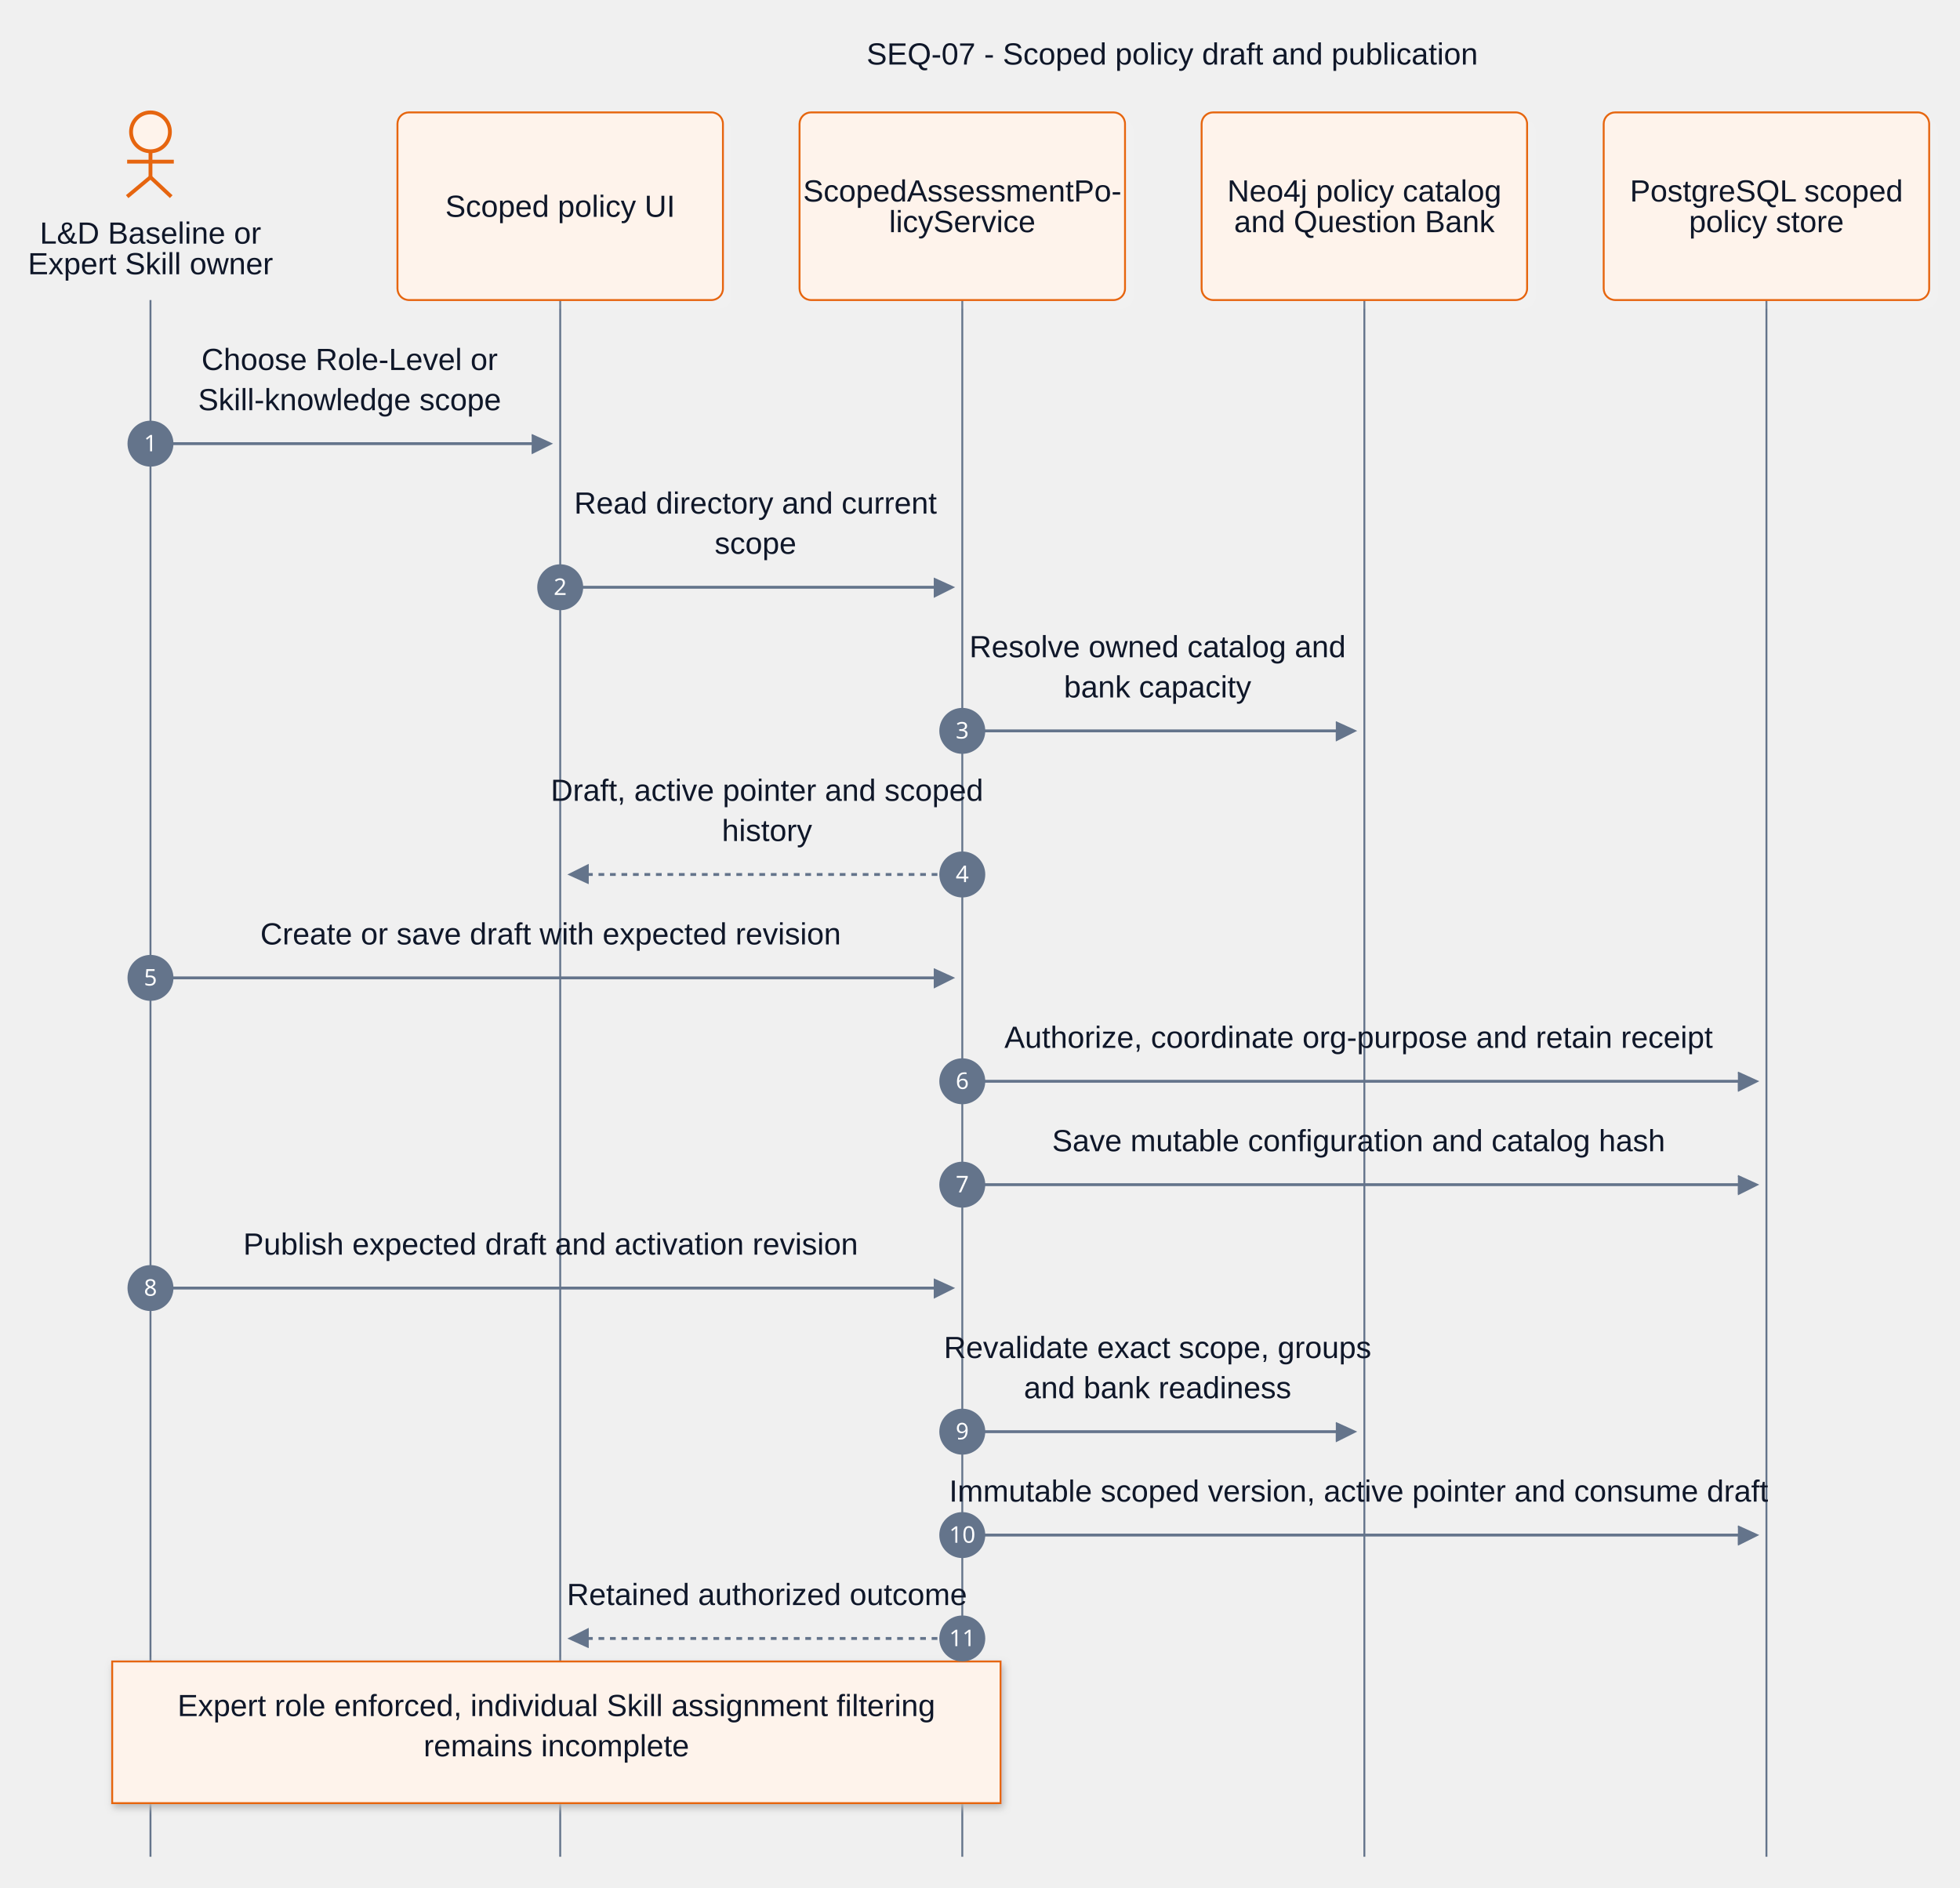
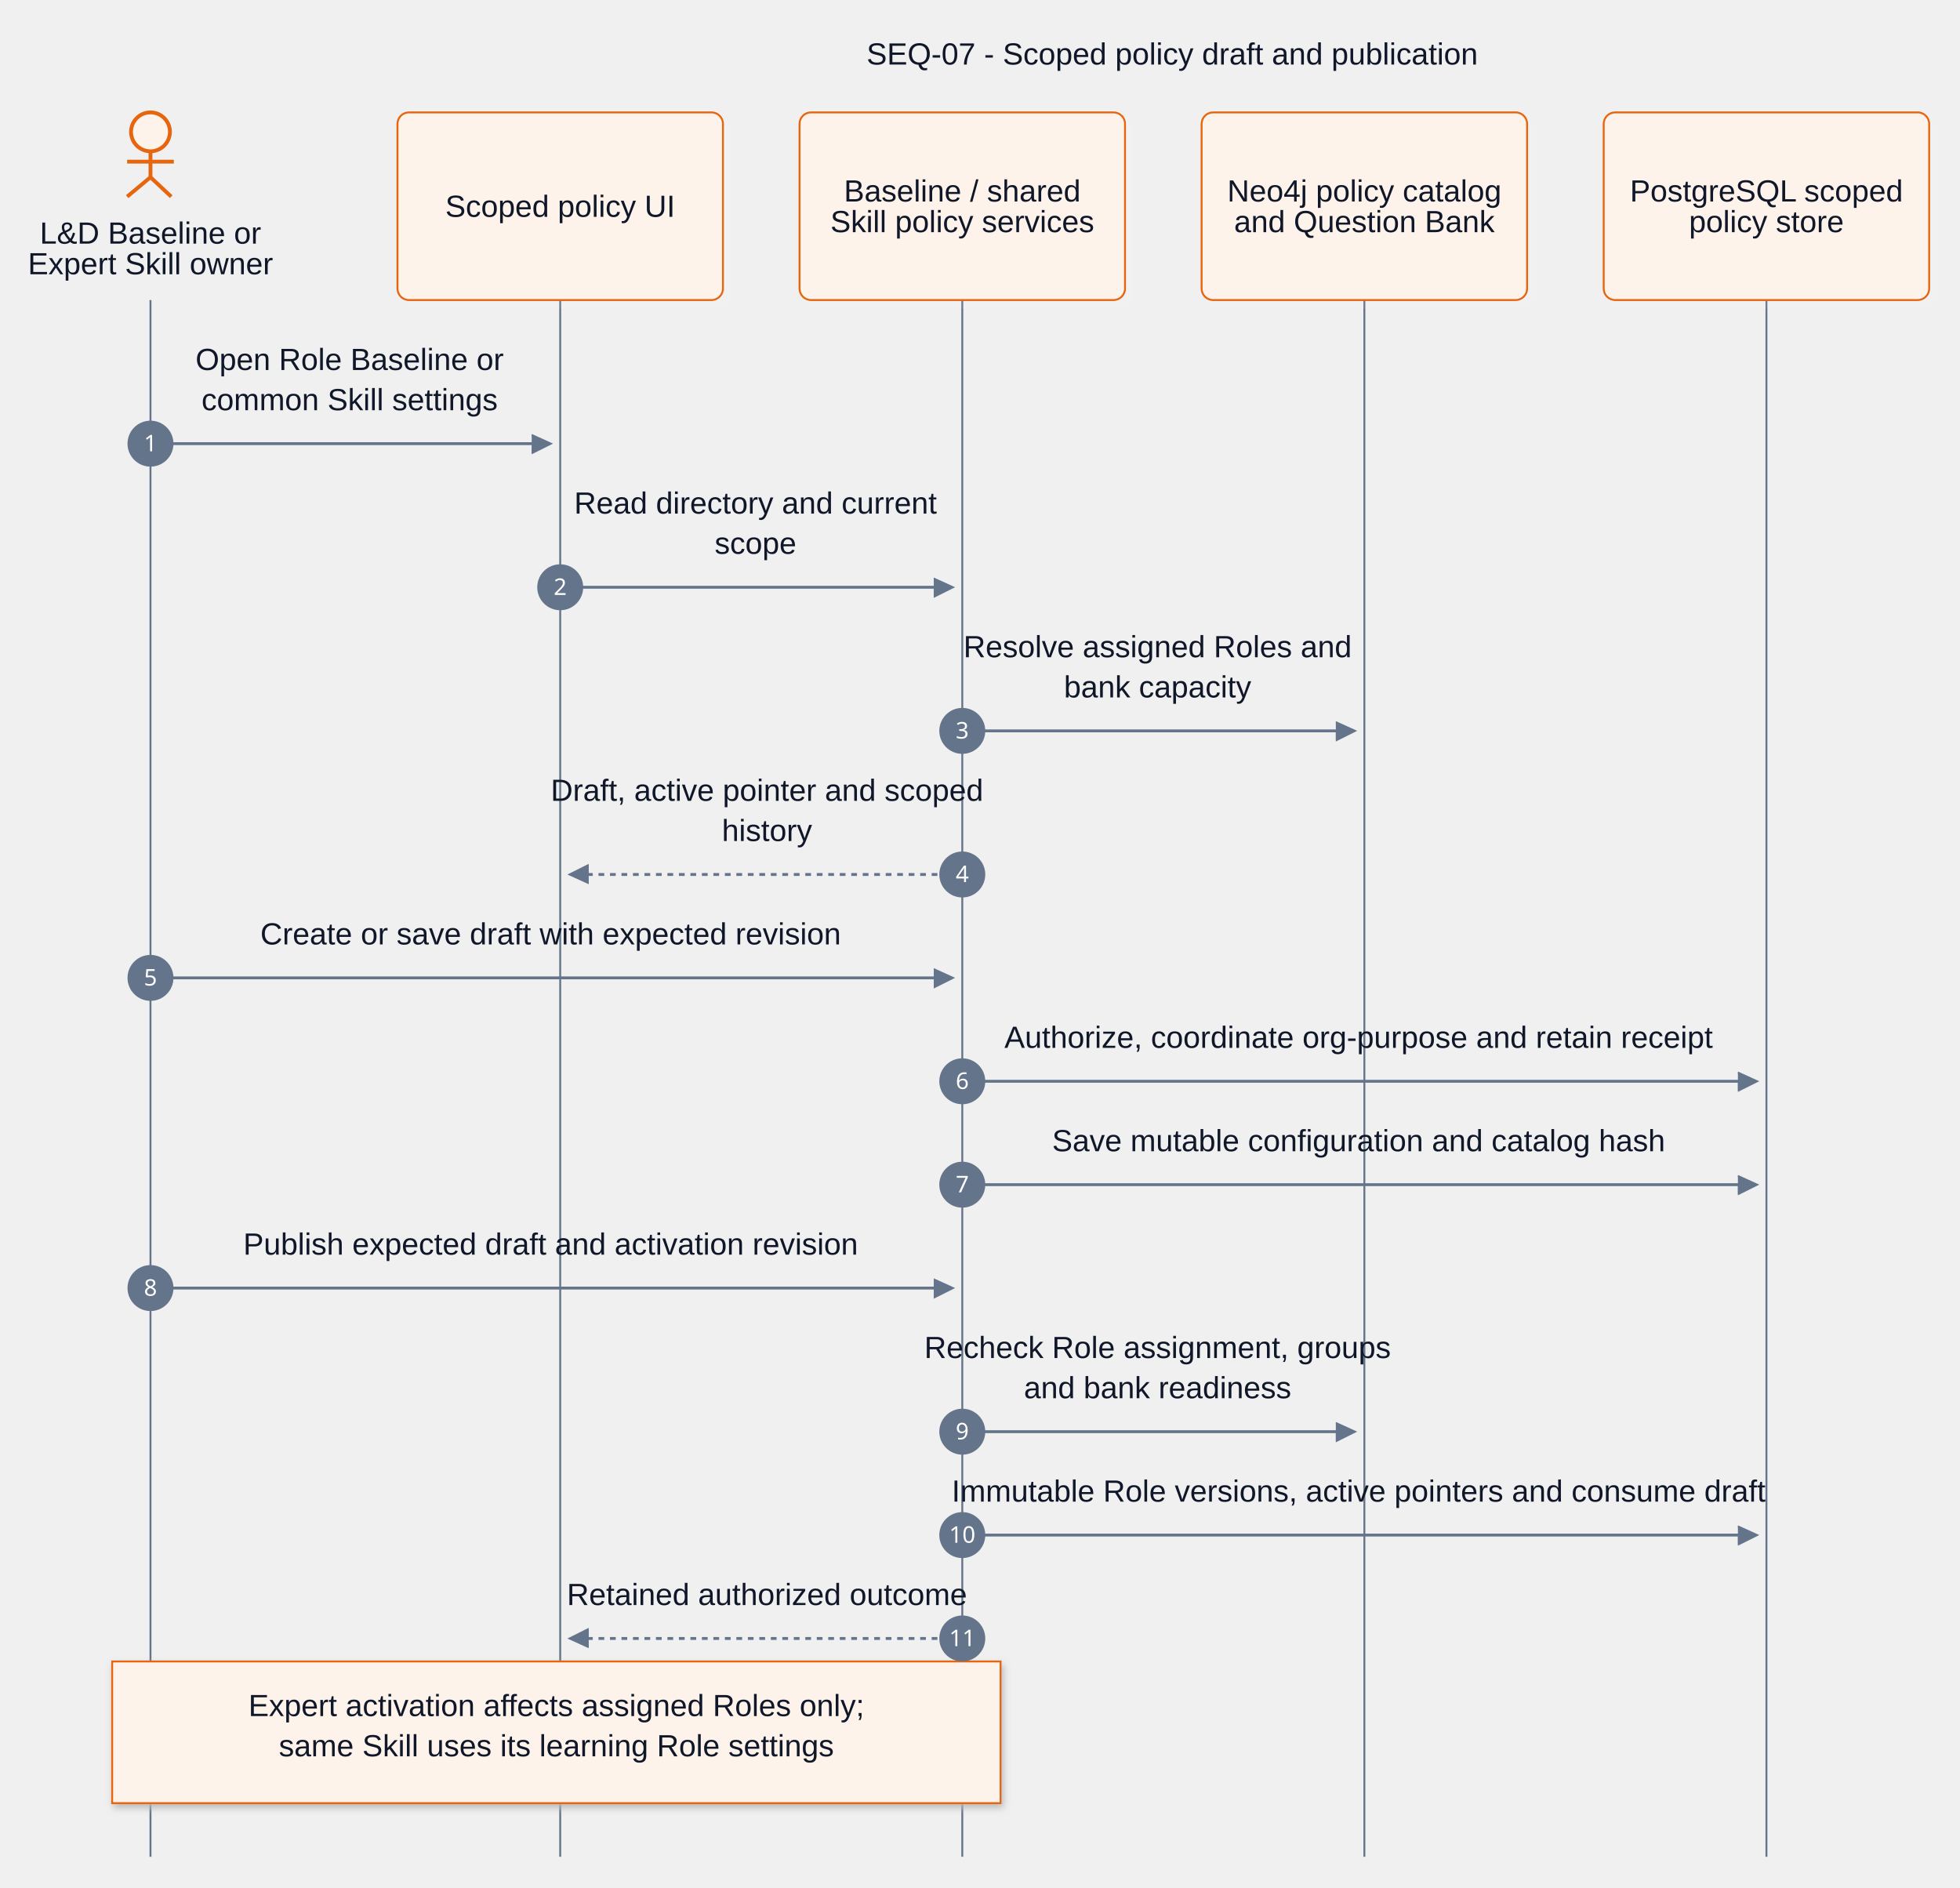
<svg xmlns="http://www.w3.org/2000/svg" id="flow_seq_07" width="1024" style="max-width: none;" viewBox="6.501 -58.701 1023.499 985.701" role="graphics-document document" aria-roledescription="sequence" height="986">
  <g>
    <line id="actor4" x1="929" y1="98" x2="929" y2="911" class="actor-line 200" stroke-width="0.5px" stroke="#999" name="PG" data-et="life-line" data-id="PG" />
    <g id="root-4" data-look="neo" data-et="participant" data-type="participant" data-id="PG">
      <rect x="844" y="0" fill="#eaeaea" stroke="#666" width="170" height="98" name="PG" rx="6" ry="6" class="actor actor-top" data-look="neo" filter="url(#flow_seq_07-drop-shadow)" />
      <text x="929" y="49" dominant-baseline="central" alignment-baseline="central" class="actor actor-box" style="text-anchor: middle; font-size: 16px; font-weight: 400; font-family: &quot;Segoe UI&quot;, Arial, sans-serif;">
        <tspan x="929" dy="-8">PostgreSQL scoped</tspan>
      </text>
      <text x="929" y="49" dominant-baseline="central" alignment-baseline="central" class="actor actor-box" style="text-anchor: middle; font-size: 16px; font-weight: 400; font-family: &quot;Segoe UI&quot;, Arial, sans-serif;">
        <tspan x="929" dy="8">policy store</tspan>
      </text>
    </g>
  </g>
  <g>
    <line id="actor3" x1="719" y1="98" x2="719" y2="911" class="actor-line 200" stroke-width="0.5px" stroke="#999" name="Catalog" data-et="life-line" data-id="Catalog" />
    <g id="root-3" data-look="neo" data-et="participant" data-type="participant" data-id="Catalog">
      <rect x="634" y="0" fill="#eaeaea" stroke="#666" width="170" height="98" name="Catalog" rx="6" ry="6" class="actor actor-top" data-look="neo" filter="url(#flow_seq_07-drop-shadow)" />
      <text x="719" y="49" dominant-baseline="central" alignment-baseline="central" class="actor actor-box" style="text-anchor: middle; font-size: 16px; font-weight: 400; font-family: &quot;Segoe UI&quot;, Arial, sans-serif;">
        <tspan x="719" dy="-8">Neo4j policy catalog</tspan>
      </text>
      <text x="719" y="49" dominant-baseline="central" alignment-baseline="central" class="actor actor-box" style="text-anchor: middle; font-size: 16px; font-weight: 400; font-family: &quot;Segoe UI&quot;, Arial, sans-serif;">
        <tspan x="719" dy="8">and Question Bank</tspan>
      </text>
    </g>
  </g>
  <g>
    <line id="actor2" x1="509" y1="98" x2="509" y2="911" class="actor-line 200" stroke-width="0.5px" stroke="#999" name="Service" data-et="life-line" data-id="Service" />
    <g id="root-2" data-look="neo" data-et="participant" data-type="participant" data-id="Service">
      <rect x="424" y="0" fill="#eaeaea" stroke="#666" width="170" height="98" name="Service" rx="6" ry="6" class="actor actor-top" data-look="neo" filter="url(#flow_seq_07-drop-shadow)" />
      <text x="509" y="49" dominant-baseline="central" alignment-baseline="central" class="actor actor-box" style="text-anchor: middle; font-size: 16px; font-weight: 400; font-family: &quot;Segoe UI&quot;, Arial, sans-serif;">
-         <tspan x="509" dy="-8">ScopedAssessmentPo-</tspan>
+         <tspan x="509" dy="-8">Baseline / shared</tspan>
      </text>
      <text x="509" y="49" dominant-baseline="central" alignment-baseline="central" class="actor actor-box" style="text-anchor: middle; font-size: 16px; font-weight: 400; font-family: &quot;Segoe UI&quot;, Arial, sans-serif;">
-         <tspan x="509" dy="8">licyService</tspan>
+         <tspan x="509" dy="8">Skill policy services</tspan>
      </text>
    </g>
  </g>
  <g>
    <line id="actor1" x1="299" y1="98" x2="299" y2="911" class="actor-line 200" stroke-width="0.5px" stroke="#999" name="UI" data-et="life-line" data-id="UI" />
    <g id="root-1" data-look="neo" data-et="participant" data-type="participant" data-id="UI">
      <rect x="214" y="0" fill="#eaeaea" stroke="#666" width="170" height="98" name="UI" rx="6" ry="6" class="actor actor-top" data-look="neo" filter="url(#flow_seq_07-drop-shadow)" />
      <text x="299" y="49" dominant-baseline="central" alignment-baseline="central" class="actor actor-box" style="text-anchor: middle; font-size: 16px; font-weight: 400; font-family: &quot;Segoe UI&quot;, Arial, sans-serif;">
        <tspan x="299" dy="0">Scoped policy UI</tspan>
      </text>
    </g>
  </g>
  <g>
    <line id="actor0" x1="85" y1="98" x2="85" y2="911" class="actor-line 200" stroke-width="0.5px" stroke="#999" name="Owner" data-et="life-line" data-id="Owner" />
  </g>
  <style>#flow_seq_07{font-family:Segoe UI,Arial,sans-serif;font-size:16px;fill:#0f1729;}@keyframes edge-animation-frame{from{stroke-dashoffset:0;}}@keyframes dash{to{stroke-dashoffset:0;}}#flow_seq_07 .edge-animation-slow{stroke-dasharray:9,5!important;stroke-dashoffset:900;animation:dash 50s linear infinite;stroke-linecap:round;}#flow_seq_07 .edge-animation-fast{stroke-dasharray:9,5!important;stroke-dashoffset:900;animation:dash 20s linear infinite;stroke-linecap:round;}#flow_seq_07 .error-icon{fill:#ffffff;}#flow_seq_07 .error-text{fill:#0f1729;stroke:#0f1729;}#flow_seq_07 .edge-thickness-normal{stroke-width:1px;}#flow_seq_07 .edge-thickness-thick{stroke-width:3.5px;}#flow_seq_07 .edge-pattern-solid{stroke-dasharray:0;}#flow_seq_07 .edge-thickness-invisible{stroke-width:0;fill:none;}#flow_seq_07 .edge-pattern-dashed{stroke-dasharray:3;}#flow_seq_07 .edge-pattern-dotted{stroke-dasharray:2;}#flow_seq_07 .marker{fill:#64748b;stroke:#64748b;}#flow_seq_07 .marker.cross{stroke:#64748b;}#flow_seq_07 svg{font-family:Segoe UI,Arial,sans-serif;font-size:16px;}#flow_seq_07 p{margin:0;}#flow_seq_07 .actor{stroke:#e6650f;fill:#fef3eb;stroke-width:1;}#flow_seq_07 rect.actor.outer-path[data-look="neo"]{filter:drop-shadow( 1px 2px 2px rgba(185,185,185,1));}#flow_seq_07 rect.note[data-look="neo"]{stroke:#e6650f;fill:#fef3eb;filter:drop-shadow( 1px 2px 2px rgba(185,185,185,1));}#flow_seq_07 text.actor&gt;tspan{fill:#0f1729;stroke:none;}#flow_seq_07 .actor-line{stroke:#64748b;}#flow_seq_07 .innerArc{stroke-width:1.5;stroke-dasharray:none;}#flow_seq_07 .messageLine0{stroke-width:1.5;stroke-dasharray:none;stroke:#64748b;}#flow_seq_07 .messageLine1{stroke-width:1.5;stroke-dasharray:2,2;stroke:#64748b;}#flow_seq_07 [id$="-arrowhead"] path{fill:#64748b;stroke:#64748b;}#flow_seq_07 .sequenceNumber{fill:#ffffff;}#flow_seq_07 [id$="-sequencenumber"]{fill:#64748b;}#flow_seq_07 [id$="-crosshead"] path{fill:#64748b;stroke:#64748b;}#flow_seq_07 .messageText{fill:#0f1729;stroke:none;}#flow_seq_07 .labelBox{stroke:#64748b;fill:#ffffff;filter:drop-shadow( 1px 2px 2px rgba(185,185,185,1));}#flow_seq_07 .labelText,#flow_seq_07 .labelText&gt;tspan{fill:#0f1729;stroke:none;}#flow_seq_07 .loopText,#flow_seq_07 .loopText&gt;tspan{fill:#0f1729;stroke:none;}#flow_seq_07 .sectionTitle,#flow_seq_07 .sectionTitle&gt;tspan{fill:#0f1729;stroke:none;}#flow_seq_07 .loopLine{stroke-width:2px;stroke-dasharray:2,2;stroke:#64748b;fill:#64748b;}#flow_seq_07 .note{stroke:#e6650f;fill:#fef3eb;}#flow_seq_07 .noteText,#flow_seq_07 .noteText&gt;tspan{fill:#0f1729;stroke:none;}#flow_seq_07 .activation0{fill:#fef3eb;stroke:#e6650f;}#flow_seq_07 .activation1{fill:#fef3eb;stroke:#e6650f;}#flow_seq_07 .activation2{fill:#fef3eb;stroke:#e6650f;}#flow_seq_07 .actorPopupMenu{position:absolute;}#flow_seq_07 .actorPopupMenuPanel{position:absolute;fill:#fef3eb;box-shadow:0px 8px 16px 0px rgba(0,0,0,0.2);filter:drop-shadow(3px 5px 2px rgb(0 0 0 / 0.4));}#flow_seq_07 .actor-man circle,#flow_seq_07 line{fill:#fef3eb;stroke-width:2px;}#flow_seq_07 g rect.rect{filter:drop-shadow( 1px 2px 2px rgba(185,185,185,1));stroke:#64748b;}#flow_seq_07 .node .neo-node{stroke:#64748b;}#flow_seq_07 [data-look="neo"].node rect,#flow_seq_07 [data-look="neo"].cluster rect,#flow_seq_07 [data-look="neo"].node polygon{stroke:url(#flow_seq_07-gradient);filter:drop-shadow( 1px 2px 2px rgba(185,185,185,1));}#flow_seq_07 [data-look="neo"].swimlane.cluster rect{filter:none;}#flow_seq_07 [data-look="neo"].node path{stroke:url(#flow_seq_07-gradient);stroke-width:1px;}#flow_seq_07 [data-look="neo"].node .outer-path{filter:drop-shadow( 1px 2px 2px rgba(185,185,185,1));}#flow_seq_07 [data-look="neo"].node .neo-line path{stroke:#64748b;filter:none;}#flow_seq_07 [data-look="neo"].node circle{stroke:url(#flow_seq_07-gradient);filter:drop-shadow( 1px 2px 2px rgba(185,185,185,1));}#flow_seq_07 [data-look="neo"].node circle .state-start{fill:#000000;}#flow_seq_07 [data-look="neo"].icon-shape .icon{fill:url(#flow_seq_07-gradient);filter:drop-shadow( 1px 2px 2px rgba(185,185,185,1));}#flow_seq_07 [data-look="neo"].icon-shape .icon-neo path{stroke:url(#flow_seq_07-gradient);filter:drop-shadow( 1px 2px 2px rgba(185,185,185,1));}#flow_seq_07 .actor-line{stroke-width:1px;}#flow_seq_07 :root{--mermaid-font-family:Segoe UI,Arial,sans-serif;}</style>
  <g />
  <defs>
    <symbol id="flow_seq_07-computer" width="24" height="24">
      <path transform="scale(.5)" d="M2 2v13h20v-13h-20zm18 11h-16v-9h16v9zm-10.228 6l.466-1h3.524l.467 1h-4.457zm14.228 3h-24l2-6h2.104l-1.33 4h18.45l-1.297-4h2.073l2 6zm-5-10h-14v-7h14v7z" />
    </symbol>
  </defs>
  <defs>
    <symbol id="flow_seq_07-database" fill-rule="evenodd" clip-rule="evenodd">
      <path transform="scale(.5)" d="M12.258.001l.256.004.255.005.253.008.251.01.249.012.247.015.246.016.242.019.241.02.239.023.236.024.233.027.231.028.229.031.225.032.223.034.22.036.217.038.214.04.211.041.208.043.205.045.201.046.198.048.194.05.191.051.187.053.183.054.18.056.175.057.172.059.168.06.163.061.16.063.155.064.15.066.074.033.073.033.071.034.07.034.069.035.068.035.067.035.066.035.064.036.064.036.062.036.06.036.06.037.058.037.058.037.055.038.055.038.053.038.052.038.051.039.05.039.048.039.047.039.045.04.044.04.043.04.041.04.04.041.039.041.037.041.036.041.034.041.033.042.032.042.03.042.029.042.027.042.026.043.024.043.023.043.021.043.02.043.018.044.017.043.015.044.013.044.012.044.011.045.009.044.007.045.006.045.004.045.002.045.001.045v17l-.001.045-.002.045-.004.045-.006.045-.007.045-.009.044-.011.045-.012.044-.013.044-.015.044-.017.043-.018.044-.02.043-.021.043-.023.043-.024.043-.026.043-.027.042-.029.042-.03.042-.032.042-.033.042-.034.041-.036.041-.037.041-.039.041-.04.041-.041.04-.043.04-.044.04-.045.04-.047.039-.048.039-.05.039-.051.039-.052.038-.053.038-.055.038-.055.038-.058.037-.058.037-.06.037-.06.036-.062.036-.064.036-.064.036-.066.035-.067.035-.068.035-.069.035-.07.034-.071.034-.073.033-.074.033-.15.066-.155.064-.16.063-.163.061-.168.06-.172.059-.175.057-.18.056-.183.054-.187.053-.191.051-.194.05-.198.048-.201.046-.205.045-.208.043-.211.041-.214.04-.217.038-.22.036-.223.034-.225.032-.229.031-.231.028-.233.027-.236.024-.239.023-.241.02-.242.019-.246.016-.247.015-.249.012-.251.01-.253.008-.255.005-.256.004-.258.001-.258-.001-.256-.004-.255-.005-.253-.008-.251-.01-.249-.012-.247-.015-.245-.016-.243-.019-.241-.02-.238-.023-.236-.024-.234-.027-.231-.028-.228-.031-.226-.032-.223-.034-.22-.036-.217-.038-.214-.04-.211-.041-.208-.043-.204-.045-.201-.046-.198-.048-.195-.05-.19-.051-.187-.053-.184-.054-.179-.056-.176-.057-.172-.059-.167-.06-.164-.061-.159-.063-.155-.064-.151-.066-.074-.033-.072-.033-.072-.034-.07-.034-.069-.035-.068-.035-.067-.035-.066-.035-.064-.036-.063-.036-.062-.036-.061-.036-.06-.037-.058-.037-.057-.037-.056-.038-.055-.038-.053-.038-.052-.038-.051-.039-.049-.039-.049-.039-.046-.039-.046-.04-.044-.04-.043-.04-.041-.04-.04-.041-.039-.041-.037-.041-.036-.041-.034-.041-.033-.042-.032-.042-.03-.042-.029-.042-.027-.042-.026-.043-.024-.043-.023-.043-.021-.043-.02-.043-.018-.044-.017-.043-.015-.044-.013-.044-.012-.044-.011-.045-.009-.044-.007-.045-.006-.045-.004-.045-.002-.045-.001-.045v-17l.001-.045.002-.045.004-.045.006-.045.007-.045.009-.044.011-.045.012-.044.013-.044.015-.044.017-.043.018-.044.02-.043.021-.043.023-.043.024-.043.026-.043.027-.042.029-.042.03-.042.032-.042.033-.042.034-.041.036-.041.037-.041.039-.041.04-.041.041-.04.043-.04.044-.04.046-.04.046-.039.049-.039.049-.039.051-.039.052-.038.053-.038.055-.038.056-.038.057-.037.058-.037.06-.037.061-.036.062-.036.063-.036.064-.036.066-.035.067-.035.068-.035.069-.035.07-.034.072-.034.072-.033.074-.033.151-.066.155-.064.159-.063.164-.061.167-.06.172-.059.176-.057.179-.056.184-.054.187-.053.19-.051.195-.05.198-.048.201-.046.204-.045.208-.043.211-.041.214-.04.217-.038.22-.036.223-.034.226-.032.228-.031.231-.028.234-.027.236-.024.238-.023.241-.02.243-.019.245-.016.247-.015.249-.012.251-.01.253-.008.255-.005.256-.004.258-.001.258.001zm-9.258 20.499v.01l.001.021.003.021.004.022.005.021.006.022.007.022.009.023.01.022.011.023.012.023.013.023.015.023.016.024.017.023.018.024.019.024.021.024.022.025.023.024.024.025.052.049.056.05.061.051.066.051.07.051.075.051.079.052.084.052.088.052.092.052.097.052.102.051.105.052.11.052.114.051.119.051.123.051.127.05.131.05.135.05.139.048.144.049.147.047.152.047.155.047.16.045.163.045.167.043.171.043.176.041.178.041.183.039.187.039.19.037.194.035.197.035.202.033.204.031.209.03.212.029.216.027.219.025.222.024.226.021.23.02.233.018.236.016.24.015.243.012.246.01.249.008.253.005.256.004.259.001.26-.001.257-.004.254-.005.25-.008.247-.011.244-.012.241-.014.237-.016.233-.018.231-.021.226-.021.224-.024.22-.026.216-.027.212-.028.21-.031.205-.031.202-.034.198-.034.194-.036.191-.037.187-.039.183-.04.179-.04.175-.042.172-.043.168-.044.163-.045.16-.046.155-.046.152-.047.148-.048.143-.049.139-.049.136-.05.131-.05.126-.05.123-.051.118-.052.114-.051.11-.052.106-.052.101-.052.096-.052.092-.052.088-.053.083-.051.079-.052.074-.052.07-.051.065-.051.06-.051.056-.05.051-.05.023-.024.023-.025.021-.024.02-.024.019-.024.018-.024.017-.024.015-.023.014-.024.013-.023.012-.023.01-.023.01-.022.008-.022.006-.022.006-.022.004-.022.004-.021.001-.021.001-.021v-4.127l-.077.055-.08.053-.083.054-.085.053-.087.052-.09.052-.093.051-.095.05-.097.05-.1.049-.102.049-.105.048-.106.047-.109.047-.111.046-.114.045-.115.045-.118.044-.12.043-.122.042-.124.042-.126.041-.128.04-.13.04-.132.038-.134.038-.135.037-.138.037-.139.035-.142.035-.143.034-.144.033-.147.032-.148.031-.15.03-.151.03-.153.029-.154.027-.156.027-.158.026-.159.025-.161.024-.162.023-.163.022-.165.021-.166.02-.167.019-.169.018-.169.017-.171.016-.173.015-.173.014-.175.013-.175.012-.177.011-.178.01-.179.008-.179.008-.181.006-.182.005-.182.004-.184.003-.184.002h-.37l-.184-.002-.184-.003-.182-.004-.182-.005-.181-.006-.179-.008-.179-.008-.178-.01-.176-.011-.176-.012-.175-.013-.173-.014-.172-.015-.171-.016-.17-.017-.169-.018-.167-.019-.166-.02-.165-.021-.163-.022-.162-.023-.161-.024-.159-.025-.157-.026-.156-.027-.155-.027-.153-.029-.151-.03-.15-.03-.148-.031-.146-.032-.145-.033-.143-.034-.141-.035-.14-.035-.137-.037-.136-.037-.134-.038-.132-.038-.13-.04-.128-.04-.126-.041-.124-.042-.122-.042-.12-.044-.117-.043-.116-.045-.113-.045-.112-.046-.109-.047-.106-.047-.105-.048-.102-.049-.1-.049-.097-.05-.095-.05-.093-.052-.09-.051-.087-.052-.085-.053-.083-.054-.08-.054-.077-.054v4.127zm0-5.654v.011l.001.021.003.021.004.021.005.022.006.022.007.022.009.022.01.022.011.023.012.023.013.023.015.024.016.023.017.024.018.024.019.024.021.024.022.024.023.025.024.024.052.05.056.05.061.05.066.051.07.051.075.052.079.051.084.052.088.052.092.052.097.052.102.052.105.052.11.051.114.051.119.052.123.05.127.051.131.05.135.049.139.049.144.048.147.048.152.047.155.046.16.045.163.045.167.044.171.042.176.042.178.04.183.04.187.038.19.037.194.036.197.034.202.033.204.032.209.03.212.028.216.027.219.025.222.024.226.022.23.02.233.018.236.016.24.014.243.012.246.01.249.008.253.006.256.003.259.001.26-.001.257-.003.254-.006.25-.008.247-.01.244-.012.241-.015.237-.016.233-.018.231-.02.226-.022.224-.024.22-.025.216-.027.212-.029.21-.03.205-.032.202-.033.198-.035.194-.036.191-.037.187-.039.183-.039.179-.041.175-.042.172-.043.168-.044.163-.045.16-.045.155-.047.152-.047.148-.048.143-.048.139-.05.136-.049.131-.05.126-.051.123-.051.118-.051.114-.052.11-.052.106-.052.101-.052.096-.052.092-.052.088-.052.083-.052.079-.052.074-.051.07-.052.065-.051.06-.05.056-.051.051-.049.023-.025.023-.024.021-.025.02-.024.019-.024.018-.024.017-.024.015-.023.014-.023.013-.024.012-.022.01-.023.01-.023.008-.022.006-.022.006-.022.004-.021.004-.022.001-.021.001-.021v-4.139l-.077.054-.08.054-.083.054-.085.052-.087.053-.09.051-.093.051-.095.051-.097.05-.1.049-.102.049-.105.048-.106.047-.109.047-.111.046-.114.045-.115.044-.118.044-.12.044-.122.042-.124.042-.126.041-.128.04-.13.039-.132.039-.134.038-.135.037-.138.036-.139.036-.142.035-.143.033-.144.033-.147.033-.148.031-.15.03-.151.03-.153.028-.154.028-.156.027-.158.026-.159.025-.161.024-.162.023-.163.022-.165.021-.166.02-.167.019-.169.018-.169.017-.171.016-.173.015-.173.014-.175.013-.175.012-.177.011-.178.009-.179.009-.179.007-.181.007-.182.005-.182.004-.184.003-.184.002h-.37l-.184-.002-.184-.003-.182-.004-.182-.005-.181-.007-.179-.007-.179-.009-.178-.009-.176-.011-.176-.012-.175-.013-.173-.014-.172-.015-.171-.016-.17-.017-.169-.018-.167-.019-.166-.02-.165-.021-.163-.022-.162-.023-.161-.024-.159-.025-.157-.026-.156-.027-.155-.028-.153-.028-.151-.03-.15-.03-.148-.031-.146-.033-.145-.033-.143-.033-.141-.035-.14-.036-.137-.036-.136-.037-.134-.038-.132-.039-.13-.039-.128-.04-.126-.041-.124-.042-.122-.043-.12-.043-.117-.044-.116-.044-.113-.046-.112-.046-.109-.046-.106-.047-.105-.048-.102-.049-.1-.049-.097-.05-.095-.051-.093-.051-.09-.051-.087-.053-.085-.052-.083-.054-.08-.054-.077-.054v4.139zm0-5.666v.011l.001.02.003.022.004.021.005.022.006.021.007.022.009.023.01.022.011.023.012.023.013.023.015.023.016.024.017.024.018.023.019.024.021.025.022.024.023.024.024.025.052.05.056.05.061.05.066.051.07.051.075.052.079.051.084.052.088.052.092.052.097.052.102.052.105.051.11.052.114.051.119.051.123.051.127.05.131.05.135.05.139.049.144.048.147.048.152.047.155.046.16.045.163.045.167.043.171.043.176.042.178.04.183.04.187.038.19.037.194.036.197.034.202.033.204.032.209.03.212.028.216.027.219.025.222.024.226.021.23.02.233.018.236.017.24.014.243.012.246.01.249.008.253.006.256.003.259.001.26-.001.257-.003.254-.006.25-.008.247-.01.244-.013.241-.014.237-.016.233-.018.231-.02.226-.022.224-.024.22-.025.216-.027.212-.029.21-.03.205-.032.202-.033.198-.035.194-.036.191-.037.187-.039.183-.039.179-.041.175-.042.172-.043.168-.044.163-.045.16-.045.155-.047.152-.047.148-.048.143-.049.139-.049.136-.049.131-.051.126-.05.123-.051.118-.052.114-.051.11-.052.106-.052.101-.052.096-.052.092-.052.088-.052.083-.052.079-.052.074-.052.07-.051.065-.051.06-.051.056-.05.051-.049.023-.025.023-.025.021-.024.02-.024.019-.024.018-.024.017-.024.015-.023.014-.024.013-.023.012-.023.01-.022.01-.023.008-.022.006-.022.006-.022.004-.022.004-.021.001-.021.001-.021v-4.153l-.077.054-.08.054-.083.053-.085.053-.087.053-.09.051-.093.051-.095.051-.097.05-.1.049-.102.048-.105.048-.106.048-.109.046-.111.046-.114.046-.115.044-.118.044-.12.043-.122.043-.124.042-.126.041-.128.04-.13.039-.132.039-.134.038-.135.037-.138.036-.139.036-.142.034-.143.034-.144.033-.147.032-.148.032-.15.03-.151.03-.153.028-.154.028-.156.027-.158.026-.159.024-.161.024-.162.023-.163.023-.165.021-.166.02-.167.019-.169.018-.169.017-.171.016-.173.015-.173.014-.175.013-.175.012-.177.01-.178.01-.179.009-.179.007-.181.006-.182.006-.182.004-.184.003-.184.001-.185.001-.185-.001-.184-.001-.184-.003-.182-.004-.182-.006-.181-.006-.179-.007-.179-.009-.178-.01-.176-.01-.176-.012-.175-.013-.173-.014-.172-.015-.171-.016-.17-.017-.169-.018-.167-.019-.166-.02-.165-.021-.163-.023-.162-.023-.161-.024-.159-.024-.157-.026-.156-.027-.155-.028-.153-.028-.151-.03-.15-.03-.148-.032-.146-.032-.145-.033-.143-.034-.141-.034-.14-.036-.137-.036-.136-.037-.134-.038-.132-.039-.13-.039-.128-.041-.126-.041-.124-.041-.122-.043-.12-.043-.117-.044-.116-.044-.113-.046-.112-.046-.109-.046-.106-.048-.105-.048-.102-.048-.1-.05-.097-.049-.095-.051-.093-.051-.09-.052-.087-.052-.085-.053-.083-.053-.08-.054-.077-.054v4.153zm8.74-8.179l-.257.004-.254.005-.25.008-.247.011-.244.012-.241.014-.237.016-.233.018-.231.021-.226.022-.224.023-.22.026-.216.027-.212.028-.21.031-.205.032-.202.033-.198.034-.194.036-.191.038-.187.038-.183.04-.179.041-.175.042-.172.043-.168.043-.163.045-.16.046-.155.046-.152.048-.148.048-.143.048-.139.049-.136.05-.131.05-.126.051-.123.051-.118.051-.114.052-.11.052-.106.052-.101.052-.096.052-.092.052-.088.052-.083.052-.079.052-.074.051-.07.052-.065.051-.06.05-.056.05-.051.05-.023.025-.023.024-.021.024-.02.025-.019.024-.018.024-.017.023-.015.024-.014.023-.013.023-.012.023-.01.023-.01.022-.008.022-.006.023-.006.021-.004.022-.004.021-.001.021-.001.021.001.021.001.021.004.021.004.022.006.021.006.023.008.022.01.022.01.023.012.023.013.023.014.023.015.024.017.023.018.024.019.024.02.025.021.024.023.024.023.025.051.05.056.05.06.05.065.051.07.052.074.051.079.052.083.052.088.052.092.052.096.052.101.052.106.052.11.052.114.052.118.051.123.051.126.051.131.05.136.05.139.049.143.048.148.048.152.048.155.046.16.046.163.045.168.043.172.043.175.042.179.041.183.04.187.038.191.038.194.036.198.034.202.033.205.032.21.031.212.028.216.027.22.026.224.023.226.022.231.021.233.018.237.016.241.014.244.012.247.011.25.008.254.005.257.004.26.001.26-.001.257-.004.254-.005.25-.008.247-.011.244-.012.241-.014.237-.016.233-.018.231-.021.226-.022.224-.023.22-.026.216-.027.212-.028.21-.031.205-.032.202-.033.198-.034.194-.036.191-.038.187-.038.183-.04.179-.041.175-.042.172-.043.168-.043.163-.045.16-.046.155-.046.152-.048.148-.048.143-.048.139-.049.136-.05.131-.05.126-.051.123-.051.118-.051.114-.052.11-.052.106-.052.101-.052.096-.052.092-.052.088-.052.083-.052.079-.052.074-.051.07-.052.065-.051.06-.05.056-.05.051-.05.023-.025.023-.024.021-.024.02-.025.019-.024.018-.024.017-.023.015-.024.014-.023.013-.023.012-.023.01-.023.01-.022.008-.022.006-.023.006-.021.004-.022.004-.021.001-.021.001-.021-.001-.021-.001-.021-.004-.021-.004-.022-.006-.021-.006-.023-.008-.022-.01-.022-.01-.023-.012-.023-.013-.023-.014-.023-.015-.024-.017-.023-.018-.024-.019-.024-.02-.025-.021-.024-.023-.024-.023-.025-.051-.05-.056-.05-.06-.05-.065-.051-.07-.052-.074-.051-.079-.052-.083-.052-.088-.052-.092-.052-.096-.052-.101-.052-.106-.052-.11-.052-.114-.052-.118-.051-.123-.051-.126-.051-.131-.05-.136-.05-.139-.049-.143-.048-.148-.048-.152-.048-.155-.046-.16-.046-.163-.045-.168-.043-.172-.043-.175-.042-.179-.041-.183-.04-.187-.038-.191-.038-.194-.036-.198-.034-.202-.033-.205-.032-.21-.031-.212-.028-.216-.027-.22-.026-.224-.023-.226-.022-.231-.021-.233-.018-.237-.016-.241-.014-.244-.012-.247-.011-.25-.008-.254-.005-.257-.004-.26-.001-.26.001z" />
    </symbol>
  </defs>
  <defs>
    <symbol id="flow_seq_07-clock" width="24" height="24">
      <path transform="scale(.5)" d="M12 2c5.514 0 10 4.486 10 10s-4.486 10-10 10-10-4.486-10-10 4.486-10 10-10zm0-2c-6.627 0-12 5.373-12 12s5.373 12 12 12 12-5.373 12-12-5.373-12-12-12zm5.848 12.459c.202.038.202.333.001.372-1.907.361-6.045 1.111-6.547 1.111-.719 0-1.301-.582-1.301-1.301 0-.512.77-5.447 1.125-7.445.034-.192.312-.181.343.014l.985 6.238 5.394 1.011z" />
    </symbol>
  </defs>
  <defs>
    <marker id="flow_seq_07-arrowhead" refX="7.9" refY="5" markerUnits="userSpaceOnUse" markerWidth="12" markerHeight="12" orient="auto-start-reverse">
      <path d="M -1 0 L 10 5 L 0 10 z" />
    </marker>
  </defs>
  <defs>
    <marker id="flow_seq_07-crosshead" markerWidth="15" markerHeight="8" orient="auto" refX="4" refY="4.5">
      <path fill="none" stroke="#000000" stroke-width="1pt" d="M 1,2 L 6,7 M 6,2 L 1,7" style="stroke-dasharray: 0, 0;" />
    </marker>
  </defs>
  <defs>
    <marker id="flow_seq_07-filled-head" refX="15.5" refY="7" markerWidth="20" markerHeight="28" orient="auto">
      <path d="M 18,7 L9,13 L14,7 L9,1 Z" />
    </marker>
  </defs>
  <defs>
    <marker id="flow_seq_07-sequencenumber" refX="15" refY="15" markerWidth="60" markerHeight="40" orient="auto">
      <circle cx="15" cy="15" r="6" />
    </marker>
  </defs>
  <defs>
    <marker id="flow_seq_07-solidTopArrowHead" refX="7.9" refY="7.25" markerUnits="userSpaceOnUse" markerWidth="12" markerHeight="12" orient="auto-start-reverse">
      <path d="M 0 0 L 10 8 L 0 8 z" />
    </marker>
  </defs>
  <defs>
    <marker id="flow_seq_07-solidBottomArrowHead" refX="7.9" refY="0.75" markerUnits="userSpaceOnUse" markerWidth="12" markerHeight="12" orient="auto-start-reverse">
      <path d="M 0 0 L 10 0 L 0 8 z" />
    </marker>
  </defs>
  <defs>
    <marker id="flow_seq_07-stickTopArrowHead" refX="7.5" refY="7" markerUnits="userSpaceOnUse" markerWidth="12" markerHeight="12" orient="auto-start-reverse">
      <path d="M 0 0 L 7 7" stroke="black" stroke-width="1.5" fill="none" />
    </marker>
  </defs>
  <defs>
    <marker id="flow_seq_07-stickBottomArrowHead" refX="7.5" refY="0" markerUnits="userSpaceOnUse" markerWidth="12" markerHeight="12" orient="auto-start-reverse">
      <path d="M 0 7 L 7 0" stroke="black" stroke-width="1.5" fill="none" />
    </marker>
  </defs>
  <defs>
    <filter id="flow_seq_07-drop-shadow" height="130%" width="130%">
      <feDropShadow dx="4" dy="4" stdDeviation="0" flood-opacity="0.06" flood-color="#FFFFFF" />
    </filter>
  </defs>
  <g data-et="note" data-id="i12">
    <rect x="65" y="809" fill="#EDF2AE" stroke="#666" width="464" height="74" class="note" data-look="neo" />
    <text x="297" y="817" text-anchor="middle" dominant-baseline="middle" alignment-baseline="middle" class="noteText" dy="1em" style="font-family: &quot;Segoe UI&quot;, Arial, sans-serif; font-size: 16px; font-weight: 400;">
-       <tspan x="297">Expert role enforced, individual Skill assignment filtering</tspan>
+       <tspan x="297">Expert activation affects assigned Roles only;</tspan>
    </text>
    <text x="297" y="838" text-anchor="middle" dominant-baseline="middle" alignment-baseline="middle" class="noteText" dy="1em" style="font-family: &quot;Segoe UI&quot;, Arial, sans-serif; font-size: 16px; font-weight: 400;">
-       <tspan x="297">remains incomplete</tspan>
+       <tspan x="297">same Skill uses its learning Role settings</tspan>
    </text>
  </g>
  <g class="actor-man actor-top" name="Owner" data-et="participant" data-type="actor" data-id="Owner" style="stroke: rgb(230, 101, 15);">
    <line id="actor-man-torso0" x1="85" y1="20.308" x2="85" y2="33.846" />
    <line id="actor-man-arms0" x1="72.815" y1="25.723" x2="97.185" y2="25.723" />
    <line x1="72.815" y1="44" x2="85" y2="33.846" />
    <line x1="85" y1="33.846" x2="95.831" y2="44" />
    <circle cx="85" cy="10.154" r="10.154" width="170" height="98" />
    <text x="85" y="71" dominant-baseline="central" alignment-baseline="central" class="actor actor-man" style="text-anchor: middle; font-size: 16px; font-weight: 400; font-family: &quot;Segoe UI&quot;, Arial, sans-serif;">
      <tspan x="85" dy="-8">L&amp;D Baseline or</tspan>
    </text>
    <text x="85" y="71" dominant-baseline="central" alignment-baseline="central" class="actor actor-man" style="text-anchor: middle; font-size: 16px; font-weight: 400; font-family: &quot;Segoe UI&quot;, Arial, sans-serif;">
      <tspan x="85" dy="8">Expert Skill owner</tspan>
    </text>
  </g>
-   <text x="189" y="114" text-anchor="middle" dominant-baseline="middle" alignment-baseline="middle" class="messageText" dy="1em" style="font-family: &quot;Segoe UI&quot;, Arial, sans-serif; font-size: 16px; font-weight: 400;">Choose Role-Level or</text>
-   <text x="189" y="135" text-anchor="middle" dominant-baseline="middle" alignment-baseline="middle" class="messageText" dy="1em" style="font-family: &quot;Segoe UI&quot;, Arial, sans-serif; font-size: 16px; font-weight: 400;">Skill-knowledge scope</text>
+   <text x="189" y="114" text-anchor="middle" dominant-baseline="middle" alignment-baseline="middle" class="messageText" dy="1em" style="font-family: &quot;Segoe UI&quot;, Arial, sans-serif; font-size: 16px; font-weight: 400;">Open Role Baseline or</text>
+   <text x="189" y="135" text-anchor="middle" dominant-baseline="middle" alignment-baseline="middle" class="messageText" dy="1em" style="font-family: &quot;Segoe UI&quot;, Arial, sans-serif; font-size: 16px; font-weight: 400;">common Skill settings</text>
  <line x1="92" y1="173" x2="292" y2="173" class="messageLine0" data-et="message" data-id="i1" data-from="Owner" data-to="UI" stroke-width="2" stroke="none" marker-end="url(#flow_seq_07-arrowhead)" style="fill: none;" />
  <line x1="85" y1="173" x2="85" y2="173" stroke-width="0" marker-start="url(#flow_seq_07-sequencenumber)" />
  <text x="85" y="177" font-family="sans-serif" font-size="12px" text-anchor="middle" class="sequenceNumber">1</text>
  <text x="401" y="189" text-anchor="middle" dominant-baseline="middle" alignment-baseline="middle" class="messageText" dy="1em" style="font-family: &quot;Segoe UI&quot;, Arial, sans-serif; font-size: 16px; font-weight: 400;">Read directory and current</text>
  <text x="401" y="210" text-anchor="middle" dominant-baseline="middle" alignment-baseline="middle" class="messageText" dy="1em" style="font-family: &quot;Segoe UI&quot;, Arial, sans-serif; font-size: 16px; font-weight: 400;">scope</text>
  <line x1="306" y1="248" x2="502" y2="248" class="messageLine0" data-et="message" data-id="i2" data-from="UI" data-to="Service" stroke-width="2" stroke="none" marker-end="url(#flow_seq_07-arrowhead)" style="fill: none;" />
  <line x1="299" y1="248" x2="299" y2="248" stroke-width="0" marker-start="url(#flow_seq_07-sequencenumber)" />
  <text x="299" y="252" font-family="sans-serif" font-size="12px" text-anchor="middle" class="sequenceNumber">2</text>
-   <text x="611" y="264" text-anchor="middle" dominant-baseline="middle" alignment-baseline="middle" class="messageText" dy="1em" style="font-family: &quot;Segoe UI&quot;, Arial, sans-serif; font-size: 16px; font-weight: 400;">Resolve owned catalog and</text>
+   <text x="611" y="264" text-anchor="middle" dominant-baseline="middle" alignment-baseline="middle" class="messageText" dy="1em" style="font-family: &quot;Segoe UI&quot;, Arial, sans-serif; font-size: 16px; font-weight: 400;">Resolve assigned Roles and</text>
  <text x="611" y="285" text-anchor="middle" dominant-baseline="middle" alignment-baseline="middle" class="messageText" dy="1em" style="font-family: &quot;Segoe UI&quot;, Arial, sans-serif; font-size: 16px; font-weight: 400;">bank capacity</text>
  <line x1="516" y1="323" x2="712" y2="323" class="messageLine0" data-et="message" data-id="i3" data-from="Service" data-to="Catalog" stroke-width="2" stroke="none" marker-end="url(#flow_seq_07-arrowhead)" style="fill: none;" />
  <line x1="509" y1="323" x2="509" y2="323" stroke-width="0" marker-start="url(#flow_seq_07-sequencenumber)" />
  <text x="509" y="327" font-family="sans-serif" font-size="12px" text-anchor="middle" class="sequenceNumber">3</text>
  <text x="407" y="339" text-anchor="middle" dominant-baseline="middle" alignment-baseline="middle" class="messageText" dy="1em" style="font-family: &quot;Segoe UI&quot;, Arial, sans-serif; font-size: 16px; font-weight: 400;">Draft, active pointer and scoped</text>
  <text x="407" y="360" text-anchor="middle" dominant-baseline="middle" alignment-baseline="middle" class="messageText" dy="1em" style="font-family: &quot;Segoe UI&quot;, Arial, sans-serif; font-size: 16px; font-weight: 400;">history</text>
  <line x1="514" y1="398" x2="306" y2="398" class="messageLine1" data-et="message" data-id="i4" data-from="Service" data-to="UI" stroke-width="2" stroke="none" marker-end="url(#flow_seq_07-arrowhead)" style="stroke-dasharray: 3, 3; fill: none;" />
  <line x1="509" y1="398" x2="509" y2="398" stroke-width="0" marker-start="url(#flow_seq_07-sequencenumber)" />
  <text x="509" y="402" font-family="sans-serif" font-size="12px" text-anchor="middle" class="sequenceNumber">4</text>
  <text x="294" y="414" text-anchor="middle" dominant-baseline="middle" alignment-baseline="middle" class="messageText" dy="1em" style="font-family: &quot;Segoe UI&quot;, Arial, sans-serif; font-size: 16px; font-weight: 400;">Create or save draft with expected revision</text>
  <line x1="92" y1="452" x2="502" y2="452" class="messageLine0" data-et="message" data-id="i5" data-from="Owner" data-to="Service" stroke-width="2" stroke="none" marker-end="url(#flow_seq_07-arrowhead)" style="fill: none;" />
  <line x1="85" y1="452" x2="85" y2="452" stroke-width="0" marker-start="url(#flow_seq_07-sequencenumber)" />
  <text x="85" y="456" font-family="sans-serif" font-size="12px" text-anchor="middle" class="sequenceNumber">5</text>
  <text x="716" y="468" text-anchor="middle" dominant-baseline="middle" alignment-baseline="middle" class="messageText" dy="1em" style="font-family: &quot;Segoe UI&quot;, Arial, sans-serif; font-size: 16px; font-weight: 400;">Authorize, coordinate org-purpose and retain receipt</text>
  <line x1="516" y1="506" x2="922" y2="506" class="messageLine0" data-et="message" data-id="i6" data-from="Service" data-to="PG" stroke-width="2" stroke="none" marker-end="url(#flow_seq_07-arrowhead)" style="fill: none;" />
  <line x1="509" y1="506" x2="509" y2="506" stroke-width="0" marker-start="url(#flow_seq_07-sequencenumber)" />
  <text x="509" y="510" font-family="sans-serif" font-size="12px" text-anchor="middle" class="sequenceNumber">6</text>
  <text x="716" y="522" text-anchor="middle" dominant-baseline="middle" alignment-baseline="middle" class="messageText" dy="1em" style="font-family: &quot;Segoe UI&quot;, Arial, sans-serif; font-size: 16px; font-weight: 400;">Save mutable configuration and catalog hash</text>
  <line x1="516" y1="560" x2="922" y2="560" class="messageLine0" data-et="message" data-id="i7" data-from="Service" data-to="PG" stroke-width="2" stroke="none" marker-end="url(#flow_seq_07-arrowhead)" style="fill: none;" />
  <line x1="509" y1="560" x2="509" y2="560" stroke-width="0" marker-start="url(#flow_seq_07-sequencenumber)" />
  <text x="509" y="564" font-family="sans-serif" font-size="12px" text-anchor="middle" class="sequenceNumber">7</text>
  <text x="294" y="576" text-anchor="middle" dominant-baseline="middle" alignment-baseline="middle" class="messageText" dy="1em" style="font-family: &quot;Segoe UI&quot;, Arial, sans-serif; font-size: 16px; font-weight: 400;">Publish expected draft and activation revision</text>
  <line x1="92" y1="614" x2="502" y2="614" class="messageLine0" data-et="message" data-id="i8" data-from="Owner" data-to="Service" stroke-width="2" stroke="none" marker-end="url(#flow_seq_07-arrowhead)" style="fill: none;" />
  <line x1="85" y1="614" x2="85" y2="614" stroke-width="0" marker-start="url(#flow_seq_07-sequencenumber)" />
  <text x="85" y="618" font-family="sans-serif" font-size="12px" text-anchor="middle" class="sequenceNumber">8</text>
-   <text x="611" y="630" text-anchor="middle" dominant-baseline="middle" alignment-baseline="middle" class="messageText" dy="1em" style="font-family: &quot;Segoe UI&quot;, Arial, sans-serif; font-size: 16px; font-weight: 400;">Revalidate exact scope, groups</text>
+   <text x="611" y="630" text-anchor="middle" dominant-baseline="middle" alignment-baseline="middle" class="messageText" dy="1em" style="font-family: &quot;Segoe UI&quot;, Arial, sans-serif; font-size: 16px; font-weight: 400;">Recheck Role assignment, groups</text>
  <text x="611" y="651" text-anchor="middle" dominant-baseline="middle" alignment-baseline="middle" class="messageText" dy="1em" style="font-family: &quot;Segoe UI&quot;, Arial, sans-serif; font-size: 16px; font-weight: 400;">and bank readiness</text>
  <line x1="516" y1="689" x2="712" y2="689" class="messageLine0" data-et="message" data-id="i9" data-from="Service" data-to="Catalog" stroke-width="2" stroke="none" marker-end="url(#flow_seq_07-arrowhead)" style="fill: none;" />
  <line x1="509" y1="689" x2="509" y2="689" stroke-width="0" marker-start="url(#flow_seq_07-sequencenumber)" />
  <text x="509" y="693" font-family="sans-serif" font-size="12px" text-anchor="middle" class="sequenceNumber">9</text>
-   <text x="716" y="705" text-anchor="middle" dominant-baseline="middle" alignment-baseline="middle" class="messageText" dy="1em" style="font-family: &quot;Segoe UI&quot;, Arial, sans-serif; font-size: 16px; font-weight: 400;">Immutable scoped version, active pointer and consume draft</text>
+   <text x="716" y="705" text-anchor="middle" dominant-baseline="middle" alignment-baseline="middle" class="messageText" dy="1em" style="font-family: &quot;Segoe UI&quot;, Arial, sans-serif; font-size: 16px; font-weight: 400;">Immutable Role versions, active pointers and consume draft</text>
  <line x1="516" y1="743" x2="922" y2="743" class="messageLine0" data-et="message" data-id="i10" data-from="Service" data-to="PG" stroke-width="2" stroke="none" marker-end="url(#flow_seq_07-arrowhead)" style="fill: none;" />
  <line x1="509" y1="743" x2="509" y2="743" stroke-width="0" marker-start="url(#flow_seq_07-sequencenumber)" />
  <text x="509" y="747" font-family="sans-serif" font-size="12px" text-anchor="middle" class="sequenceNumber">10</text>
  <text x="407" y="759" text-anchor="middle" dominant-baseline="middle" alignment-baseline="middle" class="messageText" dy="1em" style="font-family: &quot;Segoe UI&quot;, Arial, sans-serif; font-size: 16px; font-weight: 400;">Retained authorized outcome</text>
  <line x1="514" y1="797" x2="306" y2="797" class="messageLine1" data-et="message" data-id="i11" data-from="Service" data-to="UI" stroke-width="2" stroke="none" marker-end="url(#flow_seq_07-arrowhead)" style="stroke-dasharray: 3, 3; fill: none;" />
  <line x1="509" y1="797" x2="509" y2="797" stroke-width="0" marker-start="url(#flow_seq_07-sequencenumber)" />
  <text x="509" y="801" font-family="sans-serif" font-size="12px" text-anchor="middle" class="sequenceNumber">11</text>
  <text x="459" y="-25">SEQ-07 - Scoped policy draft and publication</text>
</svg>
